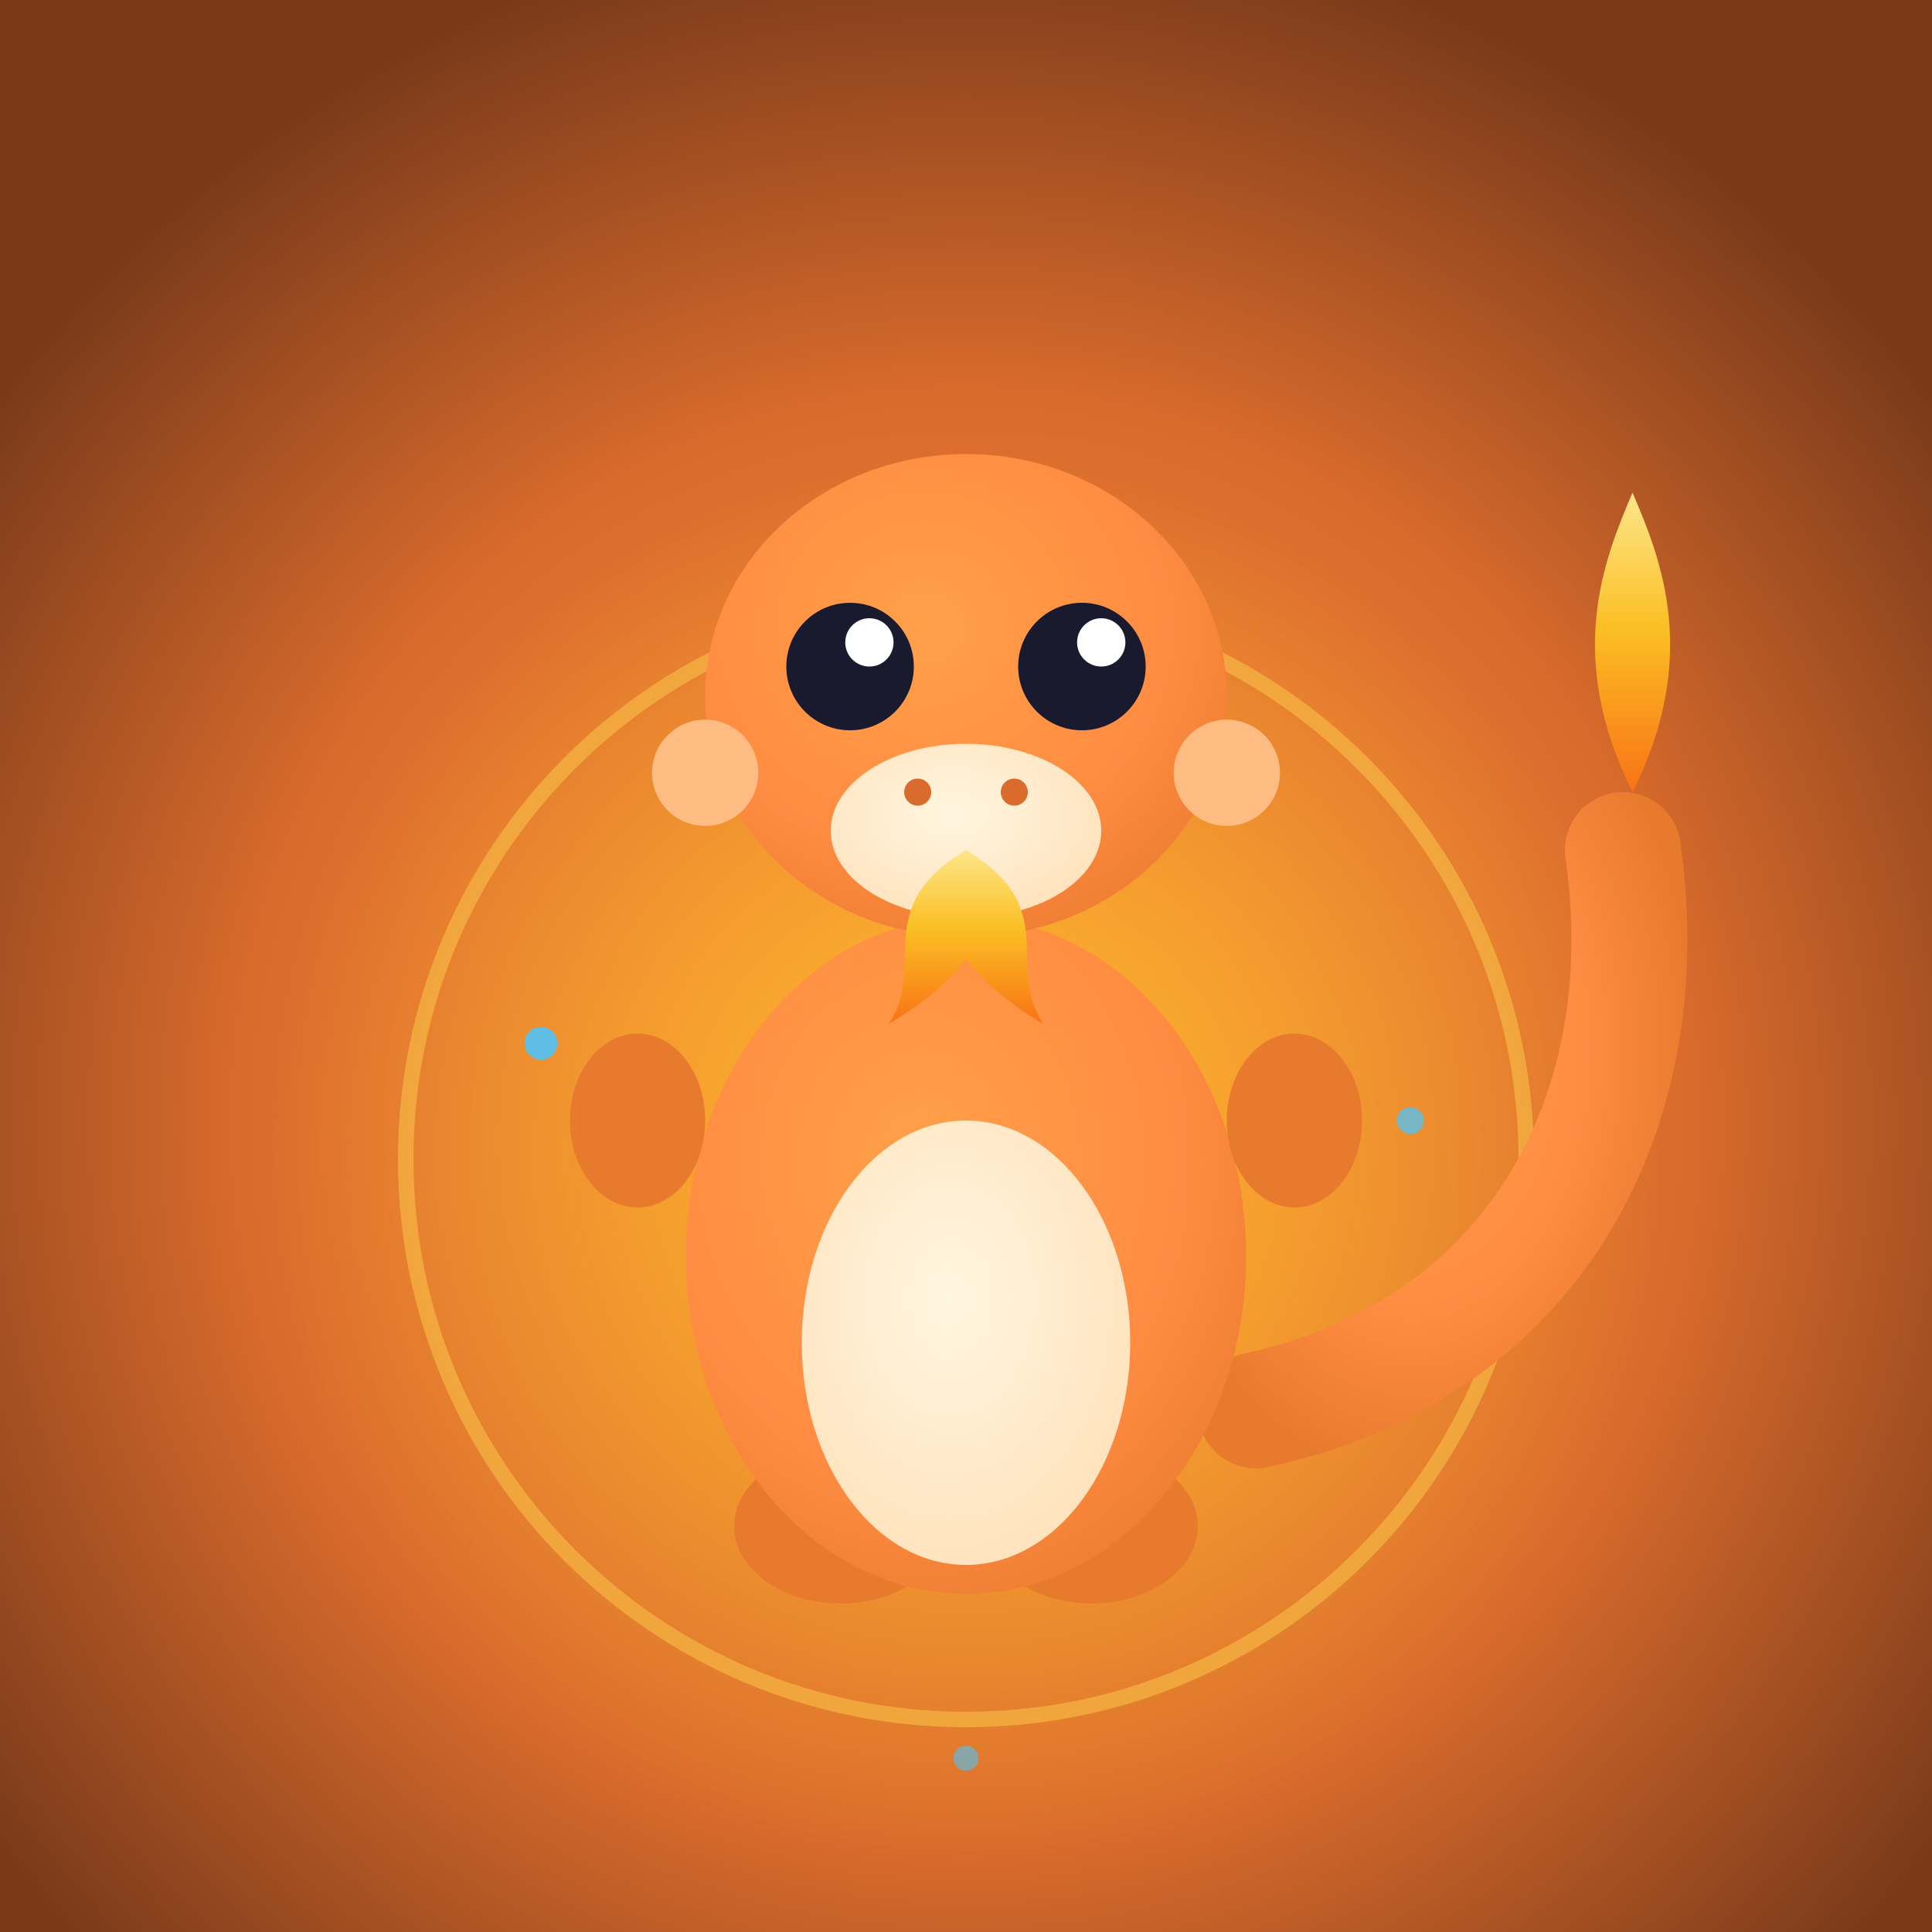
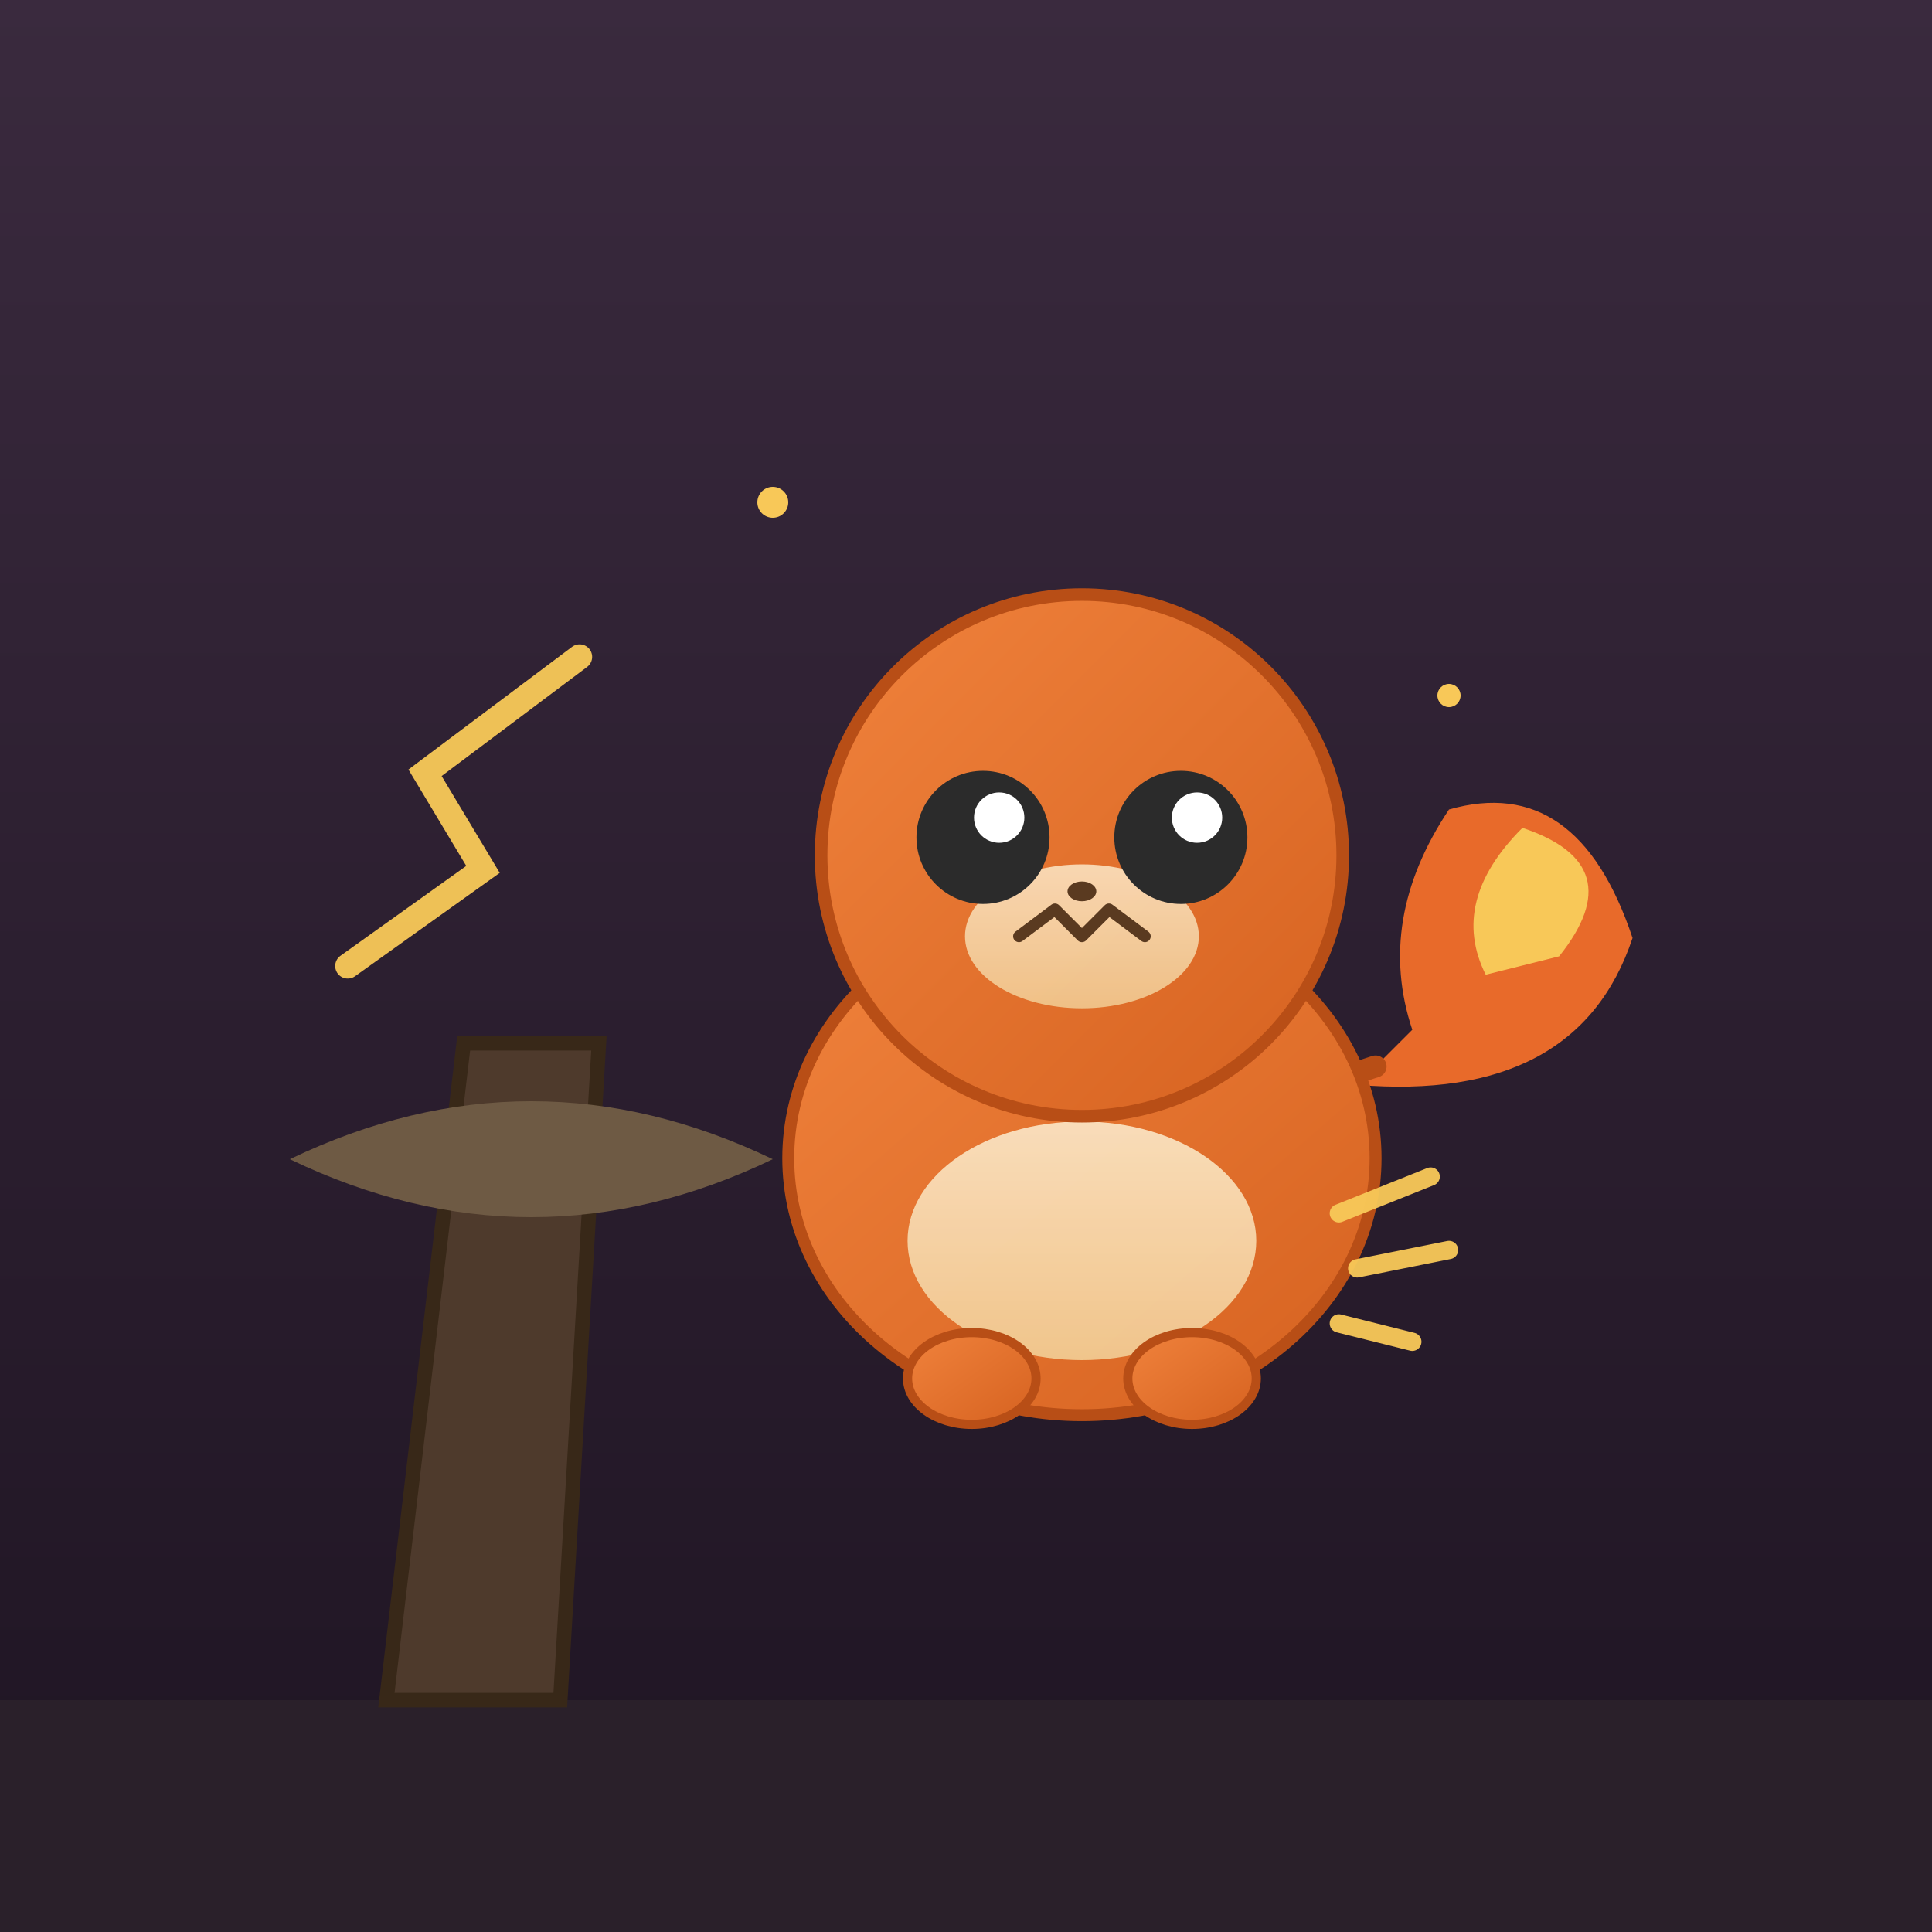
- <svg xmlns="http://www.w3.org/2000/svg" viewBox="0 0 200 200" role="img" aria-label="小火龙·三阶·初成·烈火小龙">
+ <svg xmlns="http://www.w3.org/2000/svg" viewBox="0 0 200 200" role="img" aria-label="小火龙·三阶·燃火苦修">
  <defs>
-     <radialGradient id="bg" cx="50%" cy="58%" r="62%">
-       <stop offset="0%" stop-color="#FF8C42" />
-       <stop offset="60%" stop-color="#D96B2C" />
-       <stop offset="100%" stop-color="#7A3A1A" />
-     </radialGradient>
-     <radialGradient id="body" cx="42%" cy="36%" r="76%">
-       <stop offset="0%" stop-color="#FFA049" />
-       <stop offset="60%" stop-color="#FF8C42" />
-       <stop offset="100%" stop-color="#E87A2E" />
-     </radialGradient>
-     <radialGradient id="belly" cx="45%" cy="40%" r="70%">
-       <stop offset="0%" stop-color="#FFF6E0" />
-       <stop offset="100%" stop-color="#FFE0B8" />
-     </radialGradient>
-     <radialGradient id="core" cx="50%" cy="50%" r="50%">
-       <stop offset="0%" stop-color="#FBBF24" stop-opacity="0.9" />
-       <stop offset="100%" stop-color="#FBBF24" stop-opacity="0" />
-     </radialGradient>
-     <linearGradient id="flame" x1="0" y1="1" x2="0" y2="0">
-       <stop offset="0%" stop-color="#F97316" />
-       <stop offset="55%" stop-color="#FBBF24" />
-       <stop offset="100%" stop-color="#FDE68A" />
+     <linearGradient id="bg" x1="0" y1="0" x2="0" y2="1">
+       <stop offset="0%" stop-color="#3A2A3E" />
+       <stop offset="100%" stop-color="#1E1422" />
    </linearGradient>
+     <linearGradient id="fur" x1="0" y1="0" x2="1" y2="1">
+       <stop offset="0%" stop-color="#F0823C" />
+       <stop offset="100%" stop-color="#D66220" />
+     </linearGradient>
+     <linearGradient id="belly" x1="0" y1="0" x2="0" y2="1">
+       <stop offset="0%" stop-color="#FCE8C8" />
+       <stop offset="100%" stop-color="#F2CE96" />
+     </linearGradient>
+     <g id="ch-head">
+       <circle cx="0" cy="0" r="29" fill="url(#fur)" stroke="#B84E16" stroke-width="1.4" />
+       <ellipse cx="0" cy="9" rx="13" ry="8" fill="url(#belly)" opacity="0.85" />
+       <circle cx="-11" cy="-2" r="7.4" fill="#2B2B2B" />
+       <circle cx="-9.2" cy="-4.2" r="2.8" fill="#FFF" />
+       <circle cx="11" cy="-2" r="7.4" fill="#2B2B2B" />
+       <circle cx="12.8" cy="-4.2" r="2.8" fill="#FFF" />
+       <ellipse cx="0" cy="4" rx="1.6" ry="1.1" fill="#5A3A20" />
+       <path d="M -7 9 L -3 6 L 0 9 L 3 6 L 7 9" fill="none" stroke="#5A3A20" stroke-width="1.3" stroke-linecap="round" stroke-linejoin="round" />
+     </g>
  </defs>
  <rect width="200" height="200" fill="url(#bg)" />
-   <circle cx="100" cy="120" r="72" fill="url(#core)" />
-   <circle cx="100" cy="120" r="58" fill="none" stroke="#FFD54F" stroke-width="1.6" opacity="0.45" />
-   <ellipse cx="87" cy="158" rx="11" ry="8" fill="#E87A2E" />
-   <ellipse cx="113" cy="158" rx="11" ry="8" fill="#E87A2E" />
-   <path d="M 130 146 C 158 140 172 116 168 88" fill="none" stroke="url(#body)" stroke-width="12" stroke-linecap="round" />
-   <path d="M 169 82 C 162 68 166 58 169 51 C 172 58 176 68 169 82 Z" fill="url(#flame)" />
-   <ellipse cx="100" cy="130" rx="29" ry="35" fill="url(#body)" />
-   <ellipse cx="100" cy="139" rx="17" ry="23" fill="url(#belly)" />
-   <ellipse cx="66" cy="116" rx="7" ry="9" fill="#E87A2E" />
-   <ellipse cx="134" cy="116" rx="7" ry="9" fill="#E87A2E" />
-   <ellipse cx="100" cy="72" rx="27" ry="25" fill="url(#body)" />
-   <ellipse cx="100" cy="86" rx="14" ry="9" fill="url(#belly)" />
-   <circle cx="95" cy="82" r="1.4" fill="#D96B2C" />
-   <circle cx="105" cy="82" r="1.4" fill="#D96B2C" />
-   <circle cx="88" cy="69" r="6.6" fill="#1A1A2E" />
-   <circle cx="112" cy="69" r="6.6" fill="#1A1A2E" />
-   <circle cx="90" cy="66.5" r="2.5" fill="#FFF" />
-   <circle cx="114" cy="66.5" r="2.5" fill="#FFF" />
-   <circle cx="73" cy="80" r="5.5" fill="#FFBC82" />
-   <circle cx="127" cy="80" r="5.5" fill="#FFBC82" />
-   <path d="M 100 88 C 90 94 96 100 92 106 C 102 100 104 94 100 88 Z" fill="url(#flame)" />
-   <path d="M 100 88 C 110 94 104 100 108 106 C 98 100 96 94 100 88 Z" fill="url(#flame)" />
-   <circle cx="56" cy="108" r="1.7" fill="#4FC3F7" opacity="0.9" />
-   <circle cx="146" cy="116" r="1.4" fill="#4FC3F7" opacity="0.75" />
-   <circle cx="100" cy="182" r="1.3" fill="#4FC3F7" opacity="0.6" />
+   <path d="M 0 176 L 200 176 L 200 200 L 0 200 Z" fill="#2A202A" />
+   <path d="M 40 176 L 48 108 L 62 108 L 58 176 Z" fill="#4E3A2C" stroke="#382818" stroke-width="1.5" />
+   <path d="M 30 120 Q 55 108 80 120 Q 55 132 30 120 Z" fill="#6E5A44" />
+   <g stroke="#F8C858" stroke-width="2.6" opacity="0.95" stroke-linecap="round" fill="none">
+     <path d="M 36 100 L 50 90 L 44 80 L 60 68">
+       <animate attributeName="opacity" values="0.95;0.4;0.95" dur="1s" repeatCount="indefinite" />
+     </path>
+   </g>
+   <g transform="translate(112,118) scale(0.95)">
+     <animateTransform attributeName="transform" type="translate" values="112 118;112 114;112 118" dur="1.5s" repeatCount="indefinite" />
+     <path d="M 30 -6 Q 54 -4 60 -22 Q 54 -40 40 -36 Q 32 -24 36 -12 Z" fill="#E86A2A">
+       <animateTransform attributeName="transform" type="scale" values="1 1;1 1.15;1 1" dur="0.5s" repeatCount="indefinite" additive="sum" />
+     </path>
+     <path d="M 52 -20 Q 60 -30 48 -34 Q 40 -26 44 -18 Z" fill="#F8C858" />
+     <path d="M 18 -4 Q 26 -6 32 -8" stroke="#B84E16" stroke-width="2.4" stroke-linecap="round" fill="none" />
+     <ellipse cx="0" cy="2" rx="32" ry="28" fill="url(#fur)" stroke="#B84E16" stroke-width="1.3" />
+     <ellipse cx="0" cy="11" rx="19" ry="13" fill="url(#belly)" opacity="0.9" />
+     <path d="M 0 -23 L 2 -17 M 6 -23 L 7 -17 M -4 -23 L -3 -17" stroke="#B84E16" stroke-width="2.6" stroke-linecap="round" />
+     <ellipse cx="-12" cy="26" rx="7" ry="5" fill="url(#fur)" stroke="#B84E16" stroke-width="1" />
+     <ellipse cx="12" cy="26" rx="7" ry="5" fill="url(#fur)" stroke="#B84E16" stroke-width="1" />
+     <use href="#ch-head" transform="translate(0,-31) scale(0.98)" />
+     <g stroke="#F8C858" stroke-width="2" opacity="0.95" stroke-linecap="round" fill="none">
+       <path d="M 28 8 L 38 4 M 30 14 L 40 12 M 28 20 L 36 22">
+         <animate attributeName="opacity" values="0.95;0.4;0.95" dur="0.8s" repeatCount="indefinite" />
+       </path>
+     </g>
+   </g>
+   <g fill="#F8C858">
+     <circle cx="80" cy="52" r="1.6">
+       <animate attributeName="opacity" values="0.8;0.15;0.8" dur="1.6s" repeatCount="indefinite" />
+     </circle>
+     <circle cx="150" cy="72" r="1.2">
+       <animate attributeName="opacity" values="0.7;0.1;0.7" dur="2s" repeatCount="indefinite" />
+     </circle>
+   </g>
</svg>
